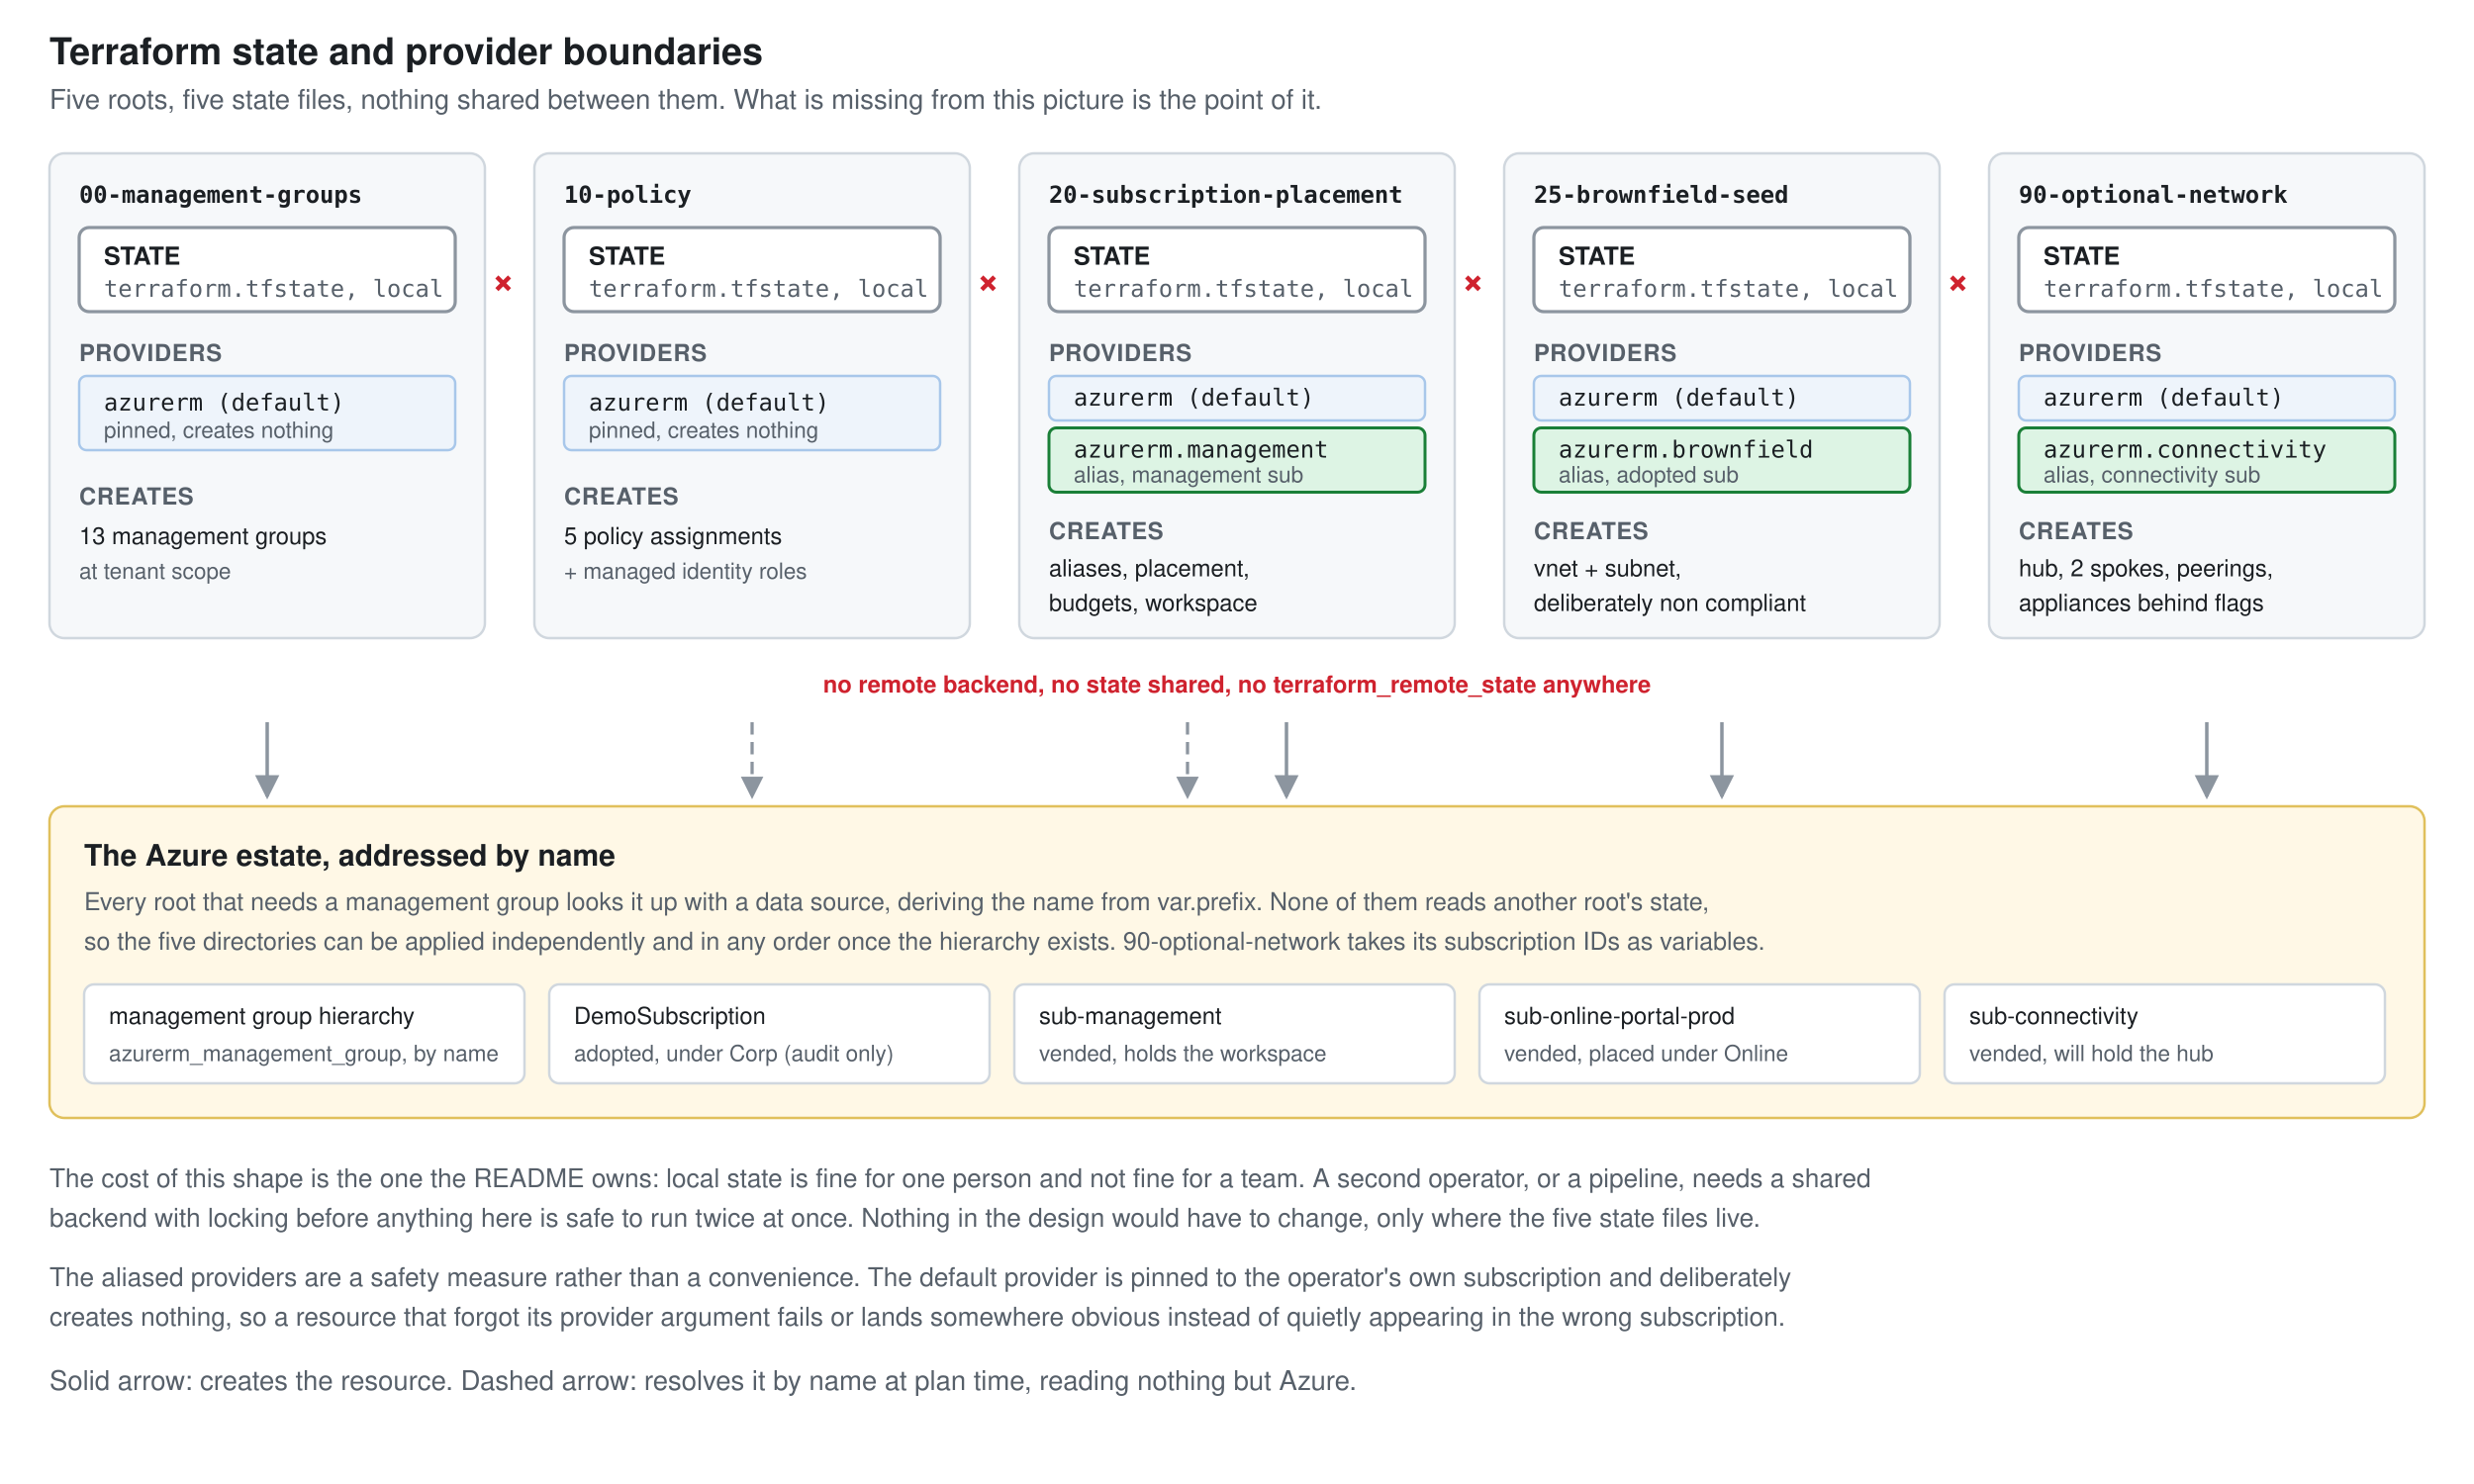
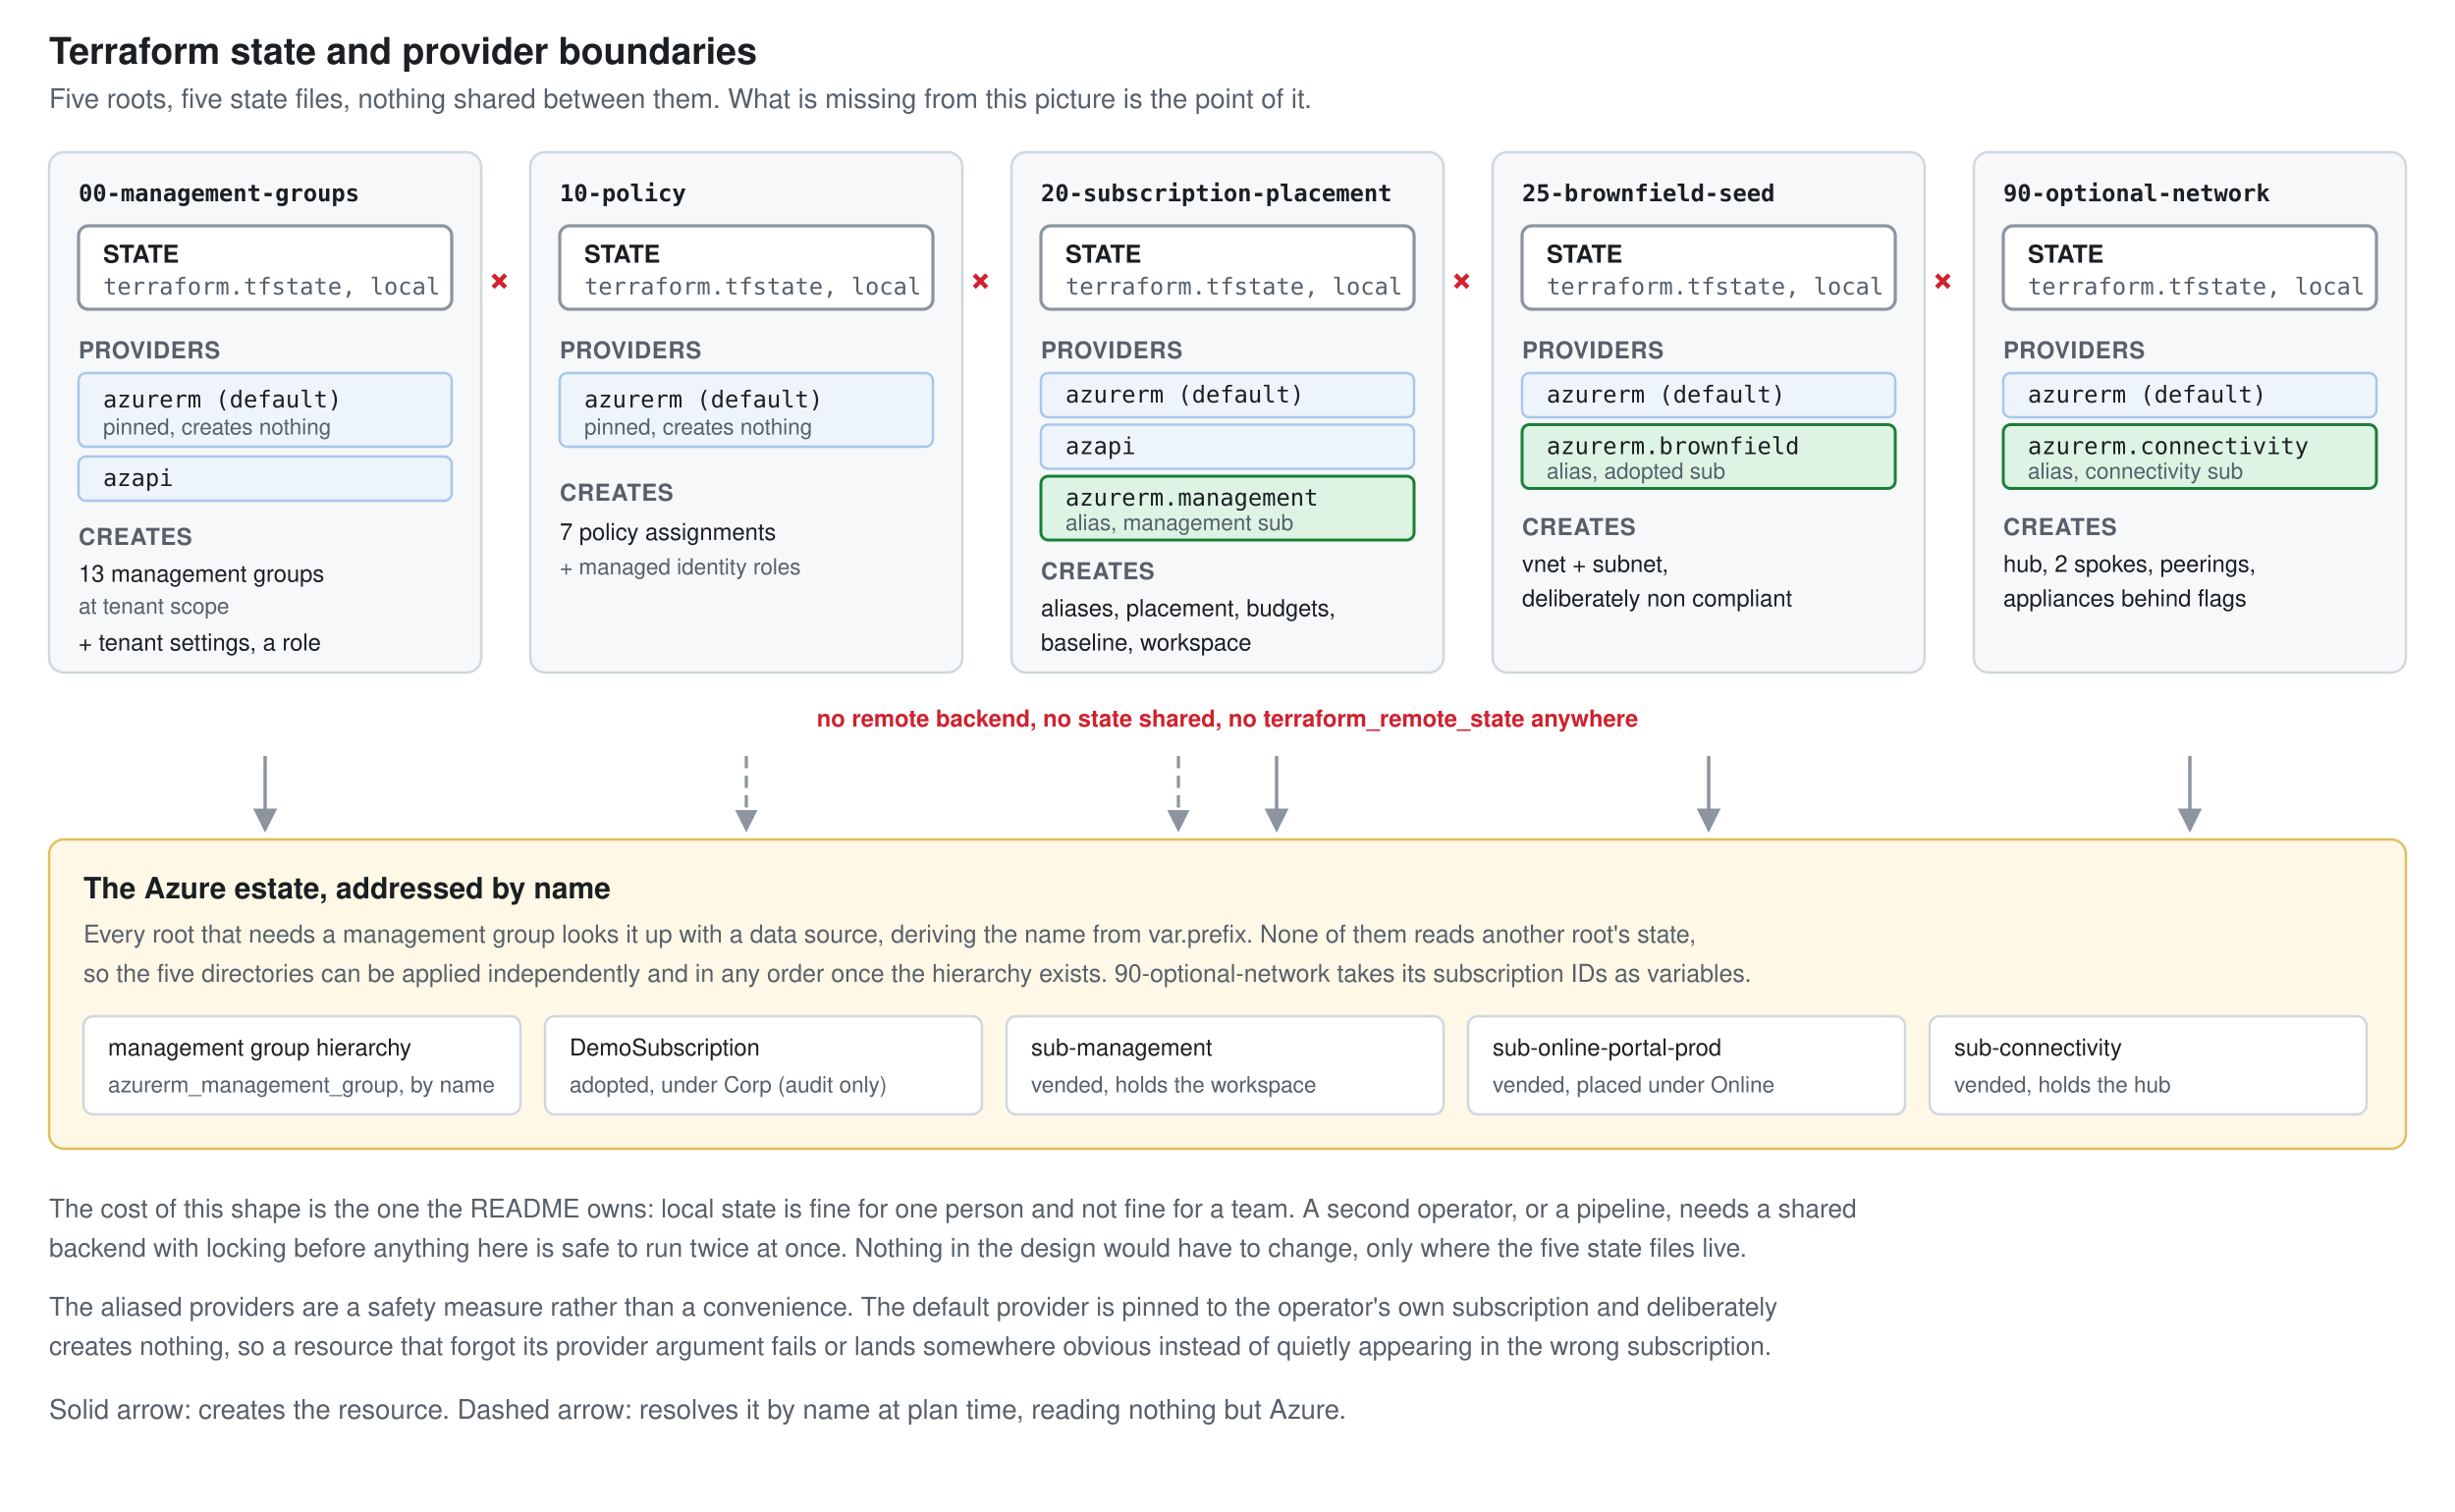
- <svg xmlns="http://www.w3.org/2000/svg" viewBox="0 0 1000 600" width="1000" height="600" font-family="ui-sans-serif, -apple-system, Segoe UI, Helvetica, Arial, sans-serif">
+ <svg xmlns="http://www.w3.org/2000/svg" viewBox="0 0 1000 616" width="1000" height="616" font-family="ui-sans-serif, -apple-system, Segoe UI, Helvetica, Arial, sans-serif">
  <style>
    .card   { fill: #f6f8fa; stroke: #d0d7de; stroke-width: 1; rx: 6; }
    .state  { fill: #ffffff; stroke: #8c959f; stroke-width: 1.3; rx: 4; }
    .prov   { fill: #eef4fb; stroke: #a8c7ea; stroke-width: 1; rx: 3; }
    .alias  { fill: #ddf4e4; stroke: #1a7f37; stroke-width: 1.2; rx: 3; }
    .estate { fill: #fff8e6; stroke: #e0c05c; stroke-width: 1; rx: 6; }
    .sub    { fill: #ffffff; stroke: #d0d7de; stroke-width: 1; rx: 4; }
    .title  { fill: #1b1f23; font-size: 15px; font-weight: 700; }
    .cap    { fill: #57606a; font-size: 11px; }
    .dir    { fill: #1b1f23; font-size: 9.5px; font-weight: 700; font-family: ui-monospace, SFMono-Regular, Menlo, Consolas, monospace; }
    .sthead { fill: #1b1f23; font-size: 10px; font-weight: 700; }
    .stf    { fill: #57606a; font-size: 9.5px; font-family: ui-monospace, SFMono-Regular, Menlo, Consolas, monospace; }
    .hd     { fill: #57606a; font-size: 9.5px; font-weight: 700; letter-spacing: 0.3px; }
    .pv     { fill: #1b1f23; font-size: 9.5px; font-family: ui-monospace, SFMono-Regular, Menlo, Consolas, monospace; }
    .pvn    { fill: #57606a; font-size: 9px; }
    .mk     { fill: #1b1f23; font-size: 9.5px; }
    .estl   { fill: #1b1f23; font-size: 12px; font-weight: 600; }
    .estn   { fill: #57606a; font-size: 10px; }
    .nox    { fill: #cf222e; font-size: 15px; font-weight: 700; }
    .noxl   { fill: #cf222e; font-size: 9.5px; font-weight: 700; }
    .flow   { stroke: #8c959f; stroke-width: 1.4; fill: none; }
    .look   { stroke: #8c959f; stroke-width: 1.3; fill: none; stroke-dasharray: 5 3; }
    .note   { fill: #57606a; font-size: 10.5px; }
    .bg     { fill: #ffffff; }
    .mkf    { fill: #8c959f; }

    /* Readable on a dark page. GitHub renders this from the reader's
       browser setting, so the diagram follows the surrounding theme. */
    @media (prefers-color-scheme: dark) {
      .card   { fill: #262e3a; stroke: #3d4653; stroke-width: 1; rx: 6; }
      .state  { fill: #232a35; stroke: #808b98; stroke-width: 1.3; rx: 4; }
      .prov   { fill: #1a2b3d; stroke: #5288bd; stroke-width: 1; rx: 3; }
      .alias  { fill: #14321f; stroke: #46c464; stroke-width: 1.2; rx: 3; }
      .estate { fill: #2f2917; stroke: #907a33; stroke-width: 1; rx: 6; }
      .sub    { fill: #232a35; stroke: #3d4653; stroke-width: 1; rx: 4; }
      .title  { fill: #e8eef4; font-size: 15px; font-weight: 700; }
      .cap    { fill: #a7b1bd; font-size: 11px; }
      .dir    { fill: #e8eef4; font-size: 9.5px; font-weight: 700; font-family: ui-monospace, SFMono-Regular, Menlo, Consolas, monospace; }
      .sthead { fill: #e8eef4; font-size: 10px; font-weight: 700; }
      .stf    { fill: #a7b1bd; font-size: 9.5px; font-family: ui-monospace, SFMono-Regular, Menlo, Consolas, monospace; }
      .hd     { fill: #a7b1bd; font-size: 9.5px; font-weight: 700; letter-spacing: 0.3px; }
      .pv     { fill: #e8eef4; font-size: 9.5px; font-family: ui-monospace, SFMono-Regular, Menlo, Consolas, monospace; }
      .pvn    { fill: #a7b1bd; font-size: 9px; }
      .mk     { fill: #e8eef4; font-size: 9.5px; }
      .estl   { fill: #e8eef4; font-size: 12px; font-weight: 600; }
      .estn   { fill: #a7b1bd; font-size: 10px; }
      .nox    { fill: #ff8a80; font-size: 15px; font-weight: 700; }
      .noxl   { fill: #ff8a80; font-size: 9.5px; font-weight: 700; }
      .flow   { stroke: #808b98; stroke-width: 1.4; fill: none; }
      .look   { stroke: #808b98; stroke-width: 1.3; fill: none; stroke-dasharray: 5 3; }
      .note   { fill: #a7b1bd; font-size: 10.5px; }
      .bg     { fill: #1b212b; }
      .mkf    { fill: #808b98; }
    }
  </style>
  <defs>
    <marker id="a3" viewBox="0 0 8 8" refX="7" refY="4" markerWidth="7" markerHeight="7" orient="auto">
      <path d="M 0 0 L 8 4 L 0 8 z" class="mkf" />
    </marker>
  </defs>
-   <rect class="bg" x="0" y="0" width="1000" height="600" />
+   <rect class="bg" x="0" y="0" width="1000" height="616" />
  <text class="title" x="20" y="26">Terraform state and provider boundaries</text>
  <text class="cap" x="20" y="44">Five roots, five state files, nothing shared between them. What is missing from this picture is the point of it.</text>
-   <rect class="card" x="20" y="62" width="176" height="196" />
+   <rect class="card" x="20" y="62" width="176" height="212" />
  <text class="dir" x="32" y="82">00-management-groups</text>
  <rect class="state" x="32" y="92" width="152" height="34" />
  <text class="sthead" x="42" y="107">STATE</text>
  <text class="stf" x="42" y="120">terraform.tfstate, local</text>
  <text class="hd" x="32" y="146">PROVIDERS</text>
  <rect class="prov" x="32" y="152" width="152" height="30" />
  <text class="pv" x="42" y="166">azurerm (default)</text>
  <text class="pvn" x="42" y="177">pinned, creates nothing</text>
-   <text class="hd" x="32" y="204">CREATES</text>
-   <text class="mk" x="32" y="220">13 management groups</text>
-   <text class="pvn" x="32" y="234">at tenant scope</text>
-   <rect class="card" x="216" y="62" width="176" height="196" />
+   <rect class="prov" x="32" y="186" width="152" height="18" />
+   <text class="pv" x="42" y="198">azapi</text>
+   <text class="hd" x="32" y="222">CREATES</text>
+   <text class="mk" x="32" y="237">13 management groups</text>
+   <text class="pvn" x="32" y="250">at tenant scope</text>
+   <text class="mk" x="32" y="265">+ tenant settings, a role</text>
+   <rect class="card" x="216" y="62" width="176" height="212" />
  <text class="dir" x="228" y="82">10-policy</text>
  <rect class="state" x="228" y="92" width="152" height="34" />
  <text class="sthead" x="238" y="107">STATE</text>
  <text class="stf" x="238" y="120">terraform.tfstate, local</text>
  <text class="hd" x="228" y="146">PROVIDERS</text>
  <rect class="prov" x="228" y="152" width="152" height="30" />
  <text class="pv" x="238" y="166">azurerm (default)</text>
  <text class="pvn" x="238" y="177">pinned, creates nothing</text>
  <text class="hd" x="228" y="204">CREATES</text>
-   <text class="mk" x="228" y="220">5 policy assignments</text>
+   <text class="mk" x="228" y="220">7 policy assignments</text>
  <text class="pvn" x="228" y="234">+ managed identity roles</text>
-   <rect class="card" x="412" y="62" width="176" height="196" />
+   <rect class="card" x="412" y="62" width="176" height="212" />
  <text class="dir" x="424" y="82">20-subscription-placement</text>
  <rect class="state" x="424" y="92" width="152" height="34" />
  <text class="sthead" x="434" y="107">STATE</text>
  <text class="stf" x="434" y="120">terraform.tfstate, local</text>
  <text class="hd" x="424" y="146">PROVIDERS</text>
  <rect class="prov" x="424" y="152" width="152" height="18" />
  <text class="pv" x="434" y="164">azurerm (default)</text>
-   <rect class="alias" x="424" y="173" width="152" height="26" />
-   <text class="pv" x="434" y="185">azurerm.management</text>
-   <text class="pvn" x="434" y="195">alias, management sub</text>
-   <text class="hd" x="424" y="218">CREATES</text>
-   <text class="mk" x="424" y="233">aliases, placement,</text>
-   <text class="mk" x="424" y="247">budgets, workspace</text>
-   <rect class="card" x="608" y="62" width="176" height="196" />
+   <rect class="prov" x="424" y="173" width="152" height="18" />
+   <text class="pv" x="434" y="185">azapi</text>
+   <rect class="alias" x="424" y="194" width="152" height="26" />
+   <text class="pv" x="434" y="206">azurerm.management</text>
+   <text class="pvn" x="434" y="216">alias, management sub</text>
+   <text class="hd" x="424" y="236">CREATES</text>
+   <text class="mk" x="424" y="251">aliases, placement, budgets,</text>
+   <text class="mk" x="424" y="265">baseline, workspace</text>
+   <rect class="card" x="608" y="62" width="176" height="212" />
  <text class="dir" x="620" y="82">25-brownfield-seed</text>
  <rect class="state" x="620" y="92" width="152" height="34" />
  <text class="sthead" x="630" y="107">STATE</text>
  <text class="stf" x="630" y="120">terraform.tfstate, local</text>
  <text class="hd" x="620" y="146">PROVIDERS</text>
  <rect class="prov" x="620" y="152" width="152" height="18" />
  <text class="pv" x="630" y="164">azurerm (default)</text>
  <rect class="alias" x="620" y="173" width="152" height="26" />
  <text class="pv" x="630" y="185">azurerm.brownfield</text>
  <text class="pvn" x="630" y="195">alias, adopted sub</text>
  <text class="hd" x="620" y="218">CREATES</text>
  <text class="mk" x="620" y="233">vnet + subnet,</text>
  <text class="mk" x="620" y="247">deliberately non compliant</text>
-   <rect class="card" x="804" y="62" width="176" height="196" />
+   <rect class="card" x="804" y="62" width="176" height="212" />
  <text class="dir" x="816" y="82">90-optional-network</text>
  <rect class="state" x="816" y="92" width="152" height="34" />
  <text class="sthead" x="826" y="107">STATE</text>
  <text class="stf" x="826" y="120">terraform.tfstate, local</text>
  <text class="hd" x="816" y="146">PROVIDERS</text>
  <rect class="prov" x="816" y="152" width="152" height="18" />
  <text class="pv" x="826" y="164">azurerm (default)</text>
  <rect class="alias" x="816" y="173" width="152" height="26" />
  <text class="pv" x="826" y="185">azurerm.connectivity</text>
  <text class="pvn" x="826" y="195">alias, connectivity sub</text>
  <text class="hd" x="816" y="218">CREATES</text>
  <text class="mk" x="816" y="233">hub, 2 spokes, peerings,</text>
  <text class="mk" x="816" y="247">appliances behind flags</text>
  <text class="nox" x="199" y="118">×</text>
  <text class="nox" x="395" y="118">×</text>
  <text class="nox" x="591" y="118">×</text>
  <text class="nox" x="787" y="118">×</text>
-   <text class="noxl" x="500" y="280" text-anchor="middle">no remote backend, no state shared, no terraform_remote_state anywhere</text>
-   <path class="flow" d="M 108 292 L 108 322" marker-end="url(#a3)" />
-   <path class="look" d="M 304 292 L 304 322" marker-end="url(#a3)" />
-   <path class="look" d="M 480 292 L 480 322" marker-end="url(#a3)" />
-   <path class="flow" d="M 520 292 L 520 322" marker-end="url(#a3)" />
-   <path class="flow" d="M 696 292 L 696 322" marker-end="url(#a3)" />
-   <path class="flow" d="M 892 292 L 892 322" marker-end="url(#a3)" />
-   <rect class="estate" x="20" y="326" width="960" height="126" />
-   <text class="estl" x="34" y="350">The Azure estate, addressed by name</text>
-   <text class="estn" x="34" y="368">Every root that needs a management group looks it up with a data source, deriving the name from var.prefix. None of them reads another root's state,</text>
-   <text class="estn" x="34" y="384">so the five directories can be applied independently and in any order once the hierarchy exists. 90-optional-network takes its subscription IDs as variables.</text>
-   <rect class="sub" x="34" y="398" width="178" height="40" />
-   <text class="mk" x="44" y="414">management group hierarchy</text>
-   <text class="pvn" x="44" y="429">azurerm_management_group, by name</text>
-   <rect class="sub" x="222" y="398" width="178" height="40" />
-   <text class="mk" x="232" y="414">DemoSubscription</text>
-   <text class="pvn" x="232" y="429">adopted, under Corp (audit only)</text>
-   <rect class="sub" x="410" y="398" width="178" height="40" />
-   <text class="mk" x="420" y="414">sub-management</text>
-   <text class="pvn" x="420" y="429">vended, holds the workspace</text>
-   <rect class="sub" x="598" y="398" width="178" height="40" />
-   <text class="mk" x="608" y="414">sub-online-portal-prod</text>
-   <text class="pvn" x="608" y="429">vended, placed under Online</text>
-   <rect class="sub" x="786" y="398" width="178" height="40" />
-   <text class="mk" x="796" y="414">sub-connectivity</text>
-   <text class="pvn" x="796" y="429">vended, will hold the hub</text>
-   <text class="note" x="20" y="480">The cost of this shape is the one the README owns: local state is fine for one person and not fine for a team. A second operator, or a pipeline, needs a shared</text>
-   <text class="note" x="20" y="496">backend with locking before anything here is safe to run twice at once. Nothing in the design would have to change, only where the five state files live.</text>
-   <text class="note" x="20" y="520">The aliased providers are a safety measure rather than a convenience. The default provider is pinned to the operator's own subscription and deliberately</text>
-   <text class="note" x="20" y="536">creates nothing, so a resource that forgot its provider argument fails or lands somewhere obvious instead of quietly appearing in the wrong subscription.</text>
-   <text class="cap" x="20" y="562">Solid arrow: creates the resource. Dashed arrow: resolves it by name at plan time, reading nothing but Azure.</text>
+   <text class="noxl" x="500" y="296" text-anchor="middle">no remote backend, no state shared, no terraform_remote_state anywhere</text>
+   <path class="flow" d="M 108 308 L 108 338" marker-end="url(#a3)" />
+   <path class="look" d="M 304 308 L 304 338" marker-end="url(#a3)" />
+   <path class="look" d="M 480 308 L 480 338" marker-end="url(#a3)" />
+   <path class="flow" d="M 520 308 L 520 338" marker-end="url(#a3)" />
+   <path class="flow" d="M 696 308 L 696 338" marker-end="url(#a3)" />
+   <path class="flow" d="M 892 308 L 892 338" marker-end="url(#a3)" />
+   <rect class="estate" x="20" y="342" width="960" height="126" />
+   <text class="estl" x="34" y="366">The Azure estate, addressed by name</text>
+   <text class="estn" x="34" y="384">Every root that needs a management group looks it up with a data source, deriving the name from var.prefix. None of them reads another root's state,</text>
+   <text class="estn" x="34" y="400">so the five directories can be applied independently and in any order once the hierarchy exists. 90-optional-network takes its subscription IDs as variables.</text>
+   <rect class="sub" x="34" y="414" width="178" height="40" />
+   <text class="mk" x="44" y="430">management group hierarchy</text>
+   <text class="pvn" x="44" y="445">azurerm_management_group, by name</text>
+   <rect class="sub" x="222" y="414" width="178" height="40" />
+   <text class="mk" x="232" y="430">DemoSubscription</text>
+   <text class="pvn" x="232" y="445">adopted, under Corp (audit only)</text>
+   <rect class="sub" x="410" y="414" width="178" height="40" />
+   <text class="mk" x="420" y="430">sub-management</text>
+   <text class="pvn" x="420" y="445">vended, holds the workspace</text>
+   <rect class="sub" x="598" y="414" width="178" height="40" />
+   <text class="mk" x="608" y="430">sub-online-portal-prod</text>
+   <text class="pvn" x="608" y="445">vended, placed under Online</text>
+   <rect class="sub" x="786" y="414" width="178" height="40" />
+   <text class="mk" x="796" y="430">sub-connectivity</text>
+   <text class="pvn" x="796" y="445">vended, holds the hub</text>
+   <text class="note" x="20" y="496">The cost of this shape is the one the README owns: local state is fine for one person and not fine for a team. A second operator, or a pipeline, needs a shared</text>
+   <text class="note" x="20" y="512">backend with locking before anything here is safe to run twice at once. Nothing in the design would have to change, only where the five state files live.</text>
+   <text class="note" x="20" y="536">The aliased providers are a safety measure rather than a convenience. The default provider is pinned to the operator's own subscription and deliberately</text>
+   <text class="note" x="20" y="552">creates nothing, so a resource that forgot its provider argument fails or lands somewhere obvious instead of quietly appearing in the wrong subscription.</text>
+   <text class="cap" x="20" y="578">Solid arrow: creates the resource. Dashed arrow: resolves it by name at plan time, reading nothing but Azure.</text>
</svg>
